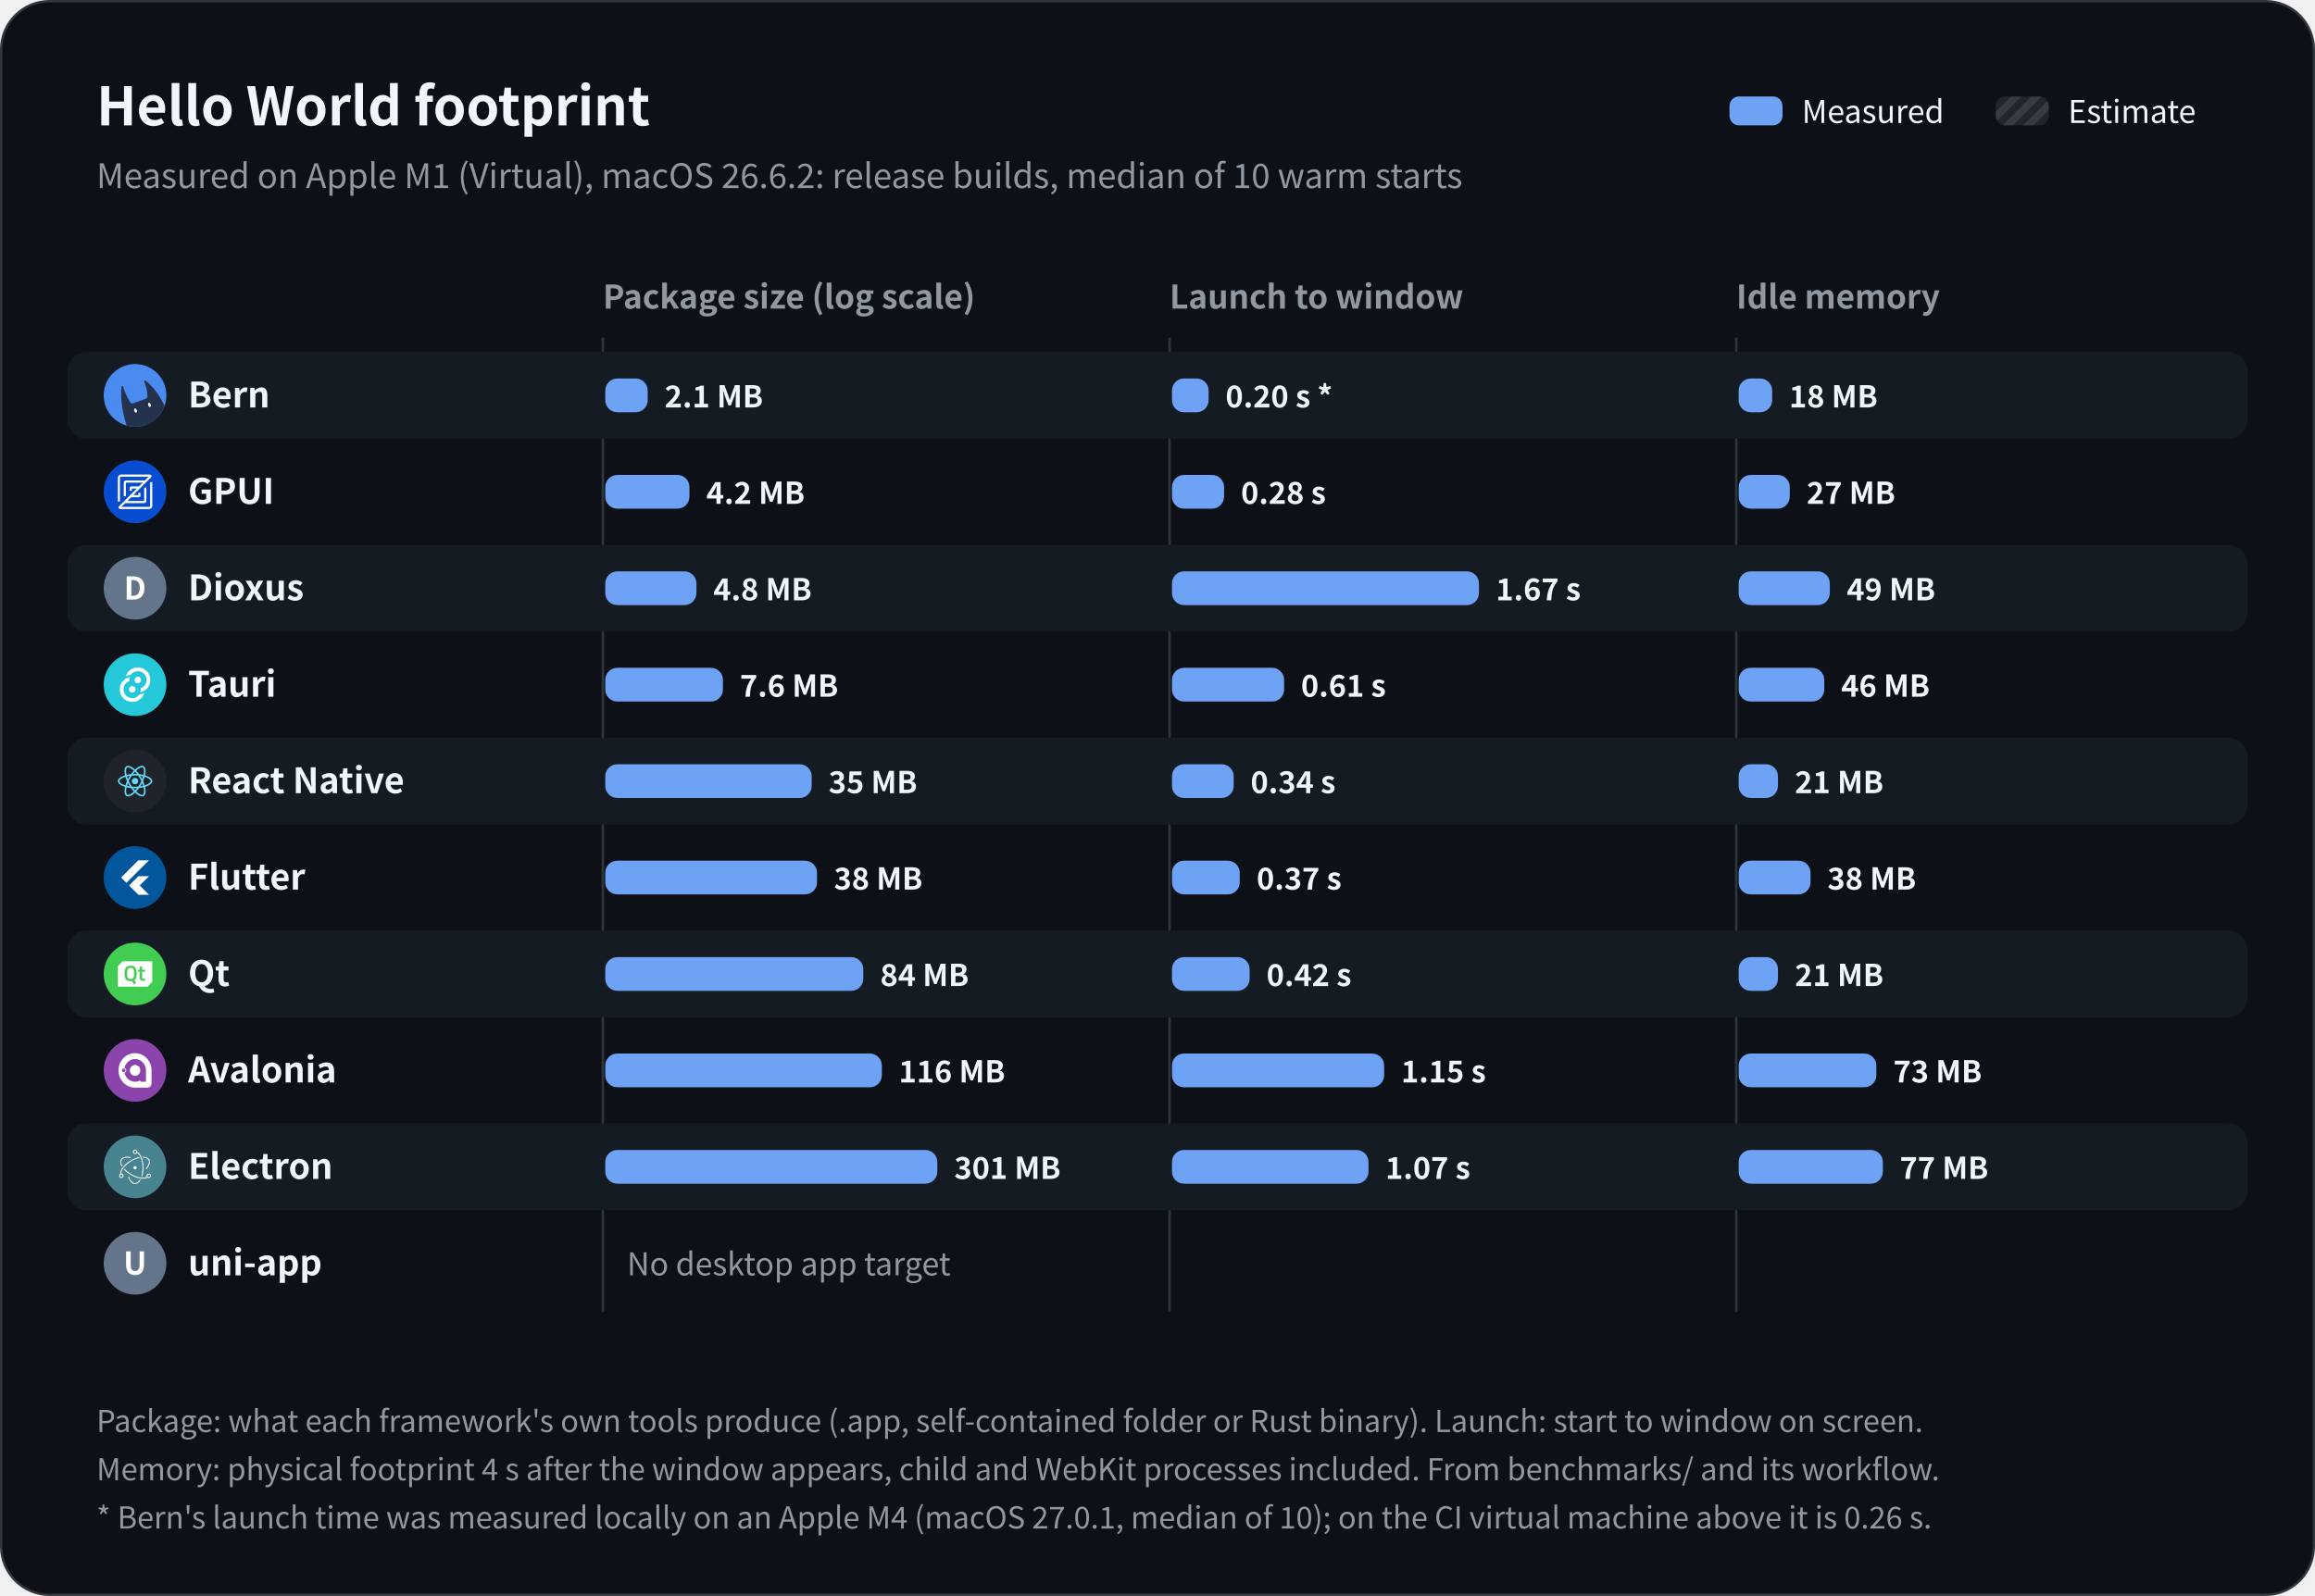
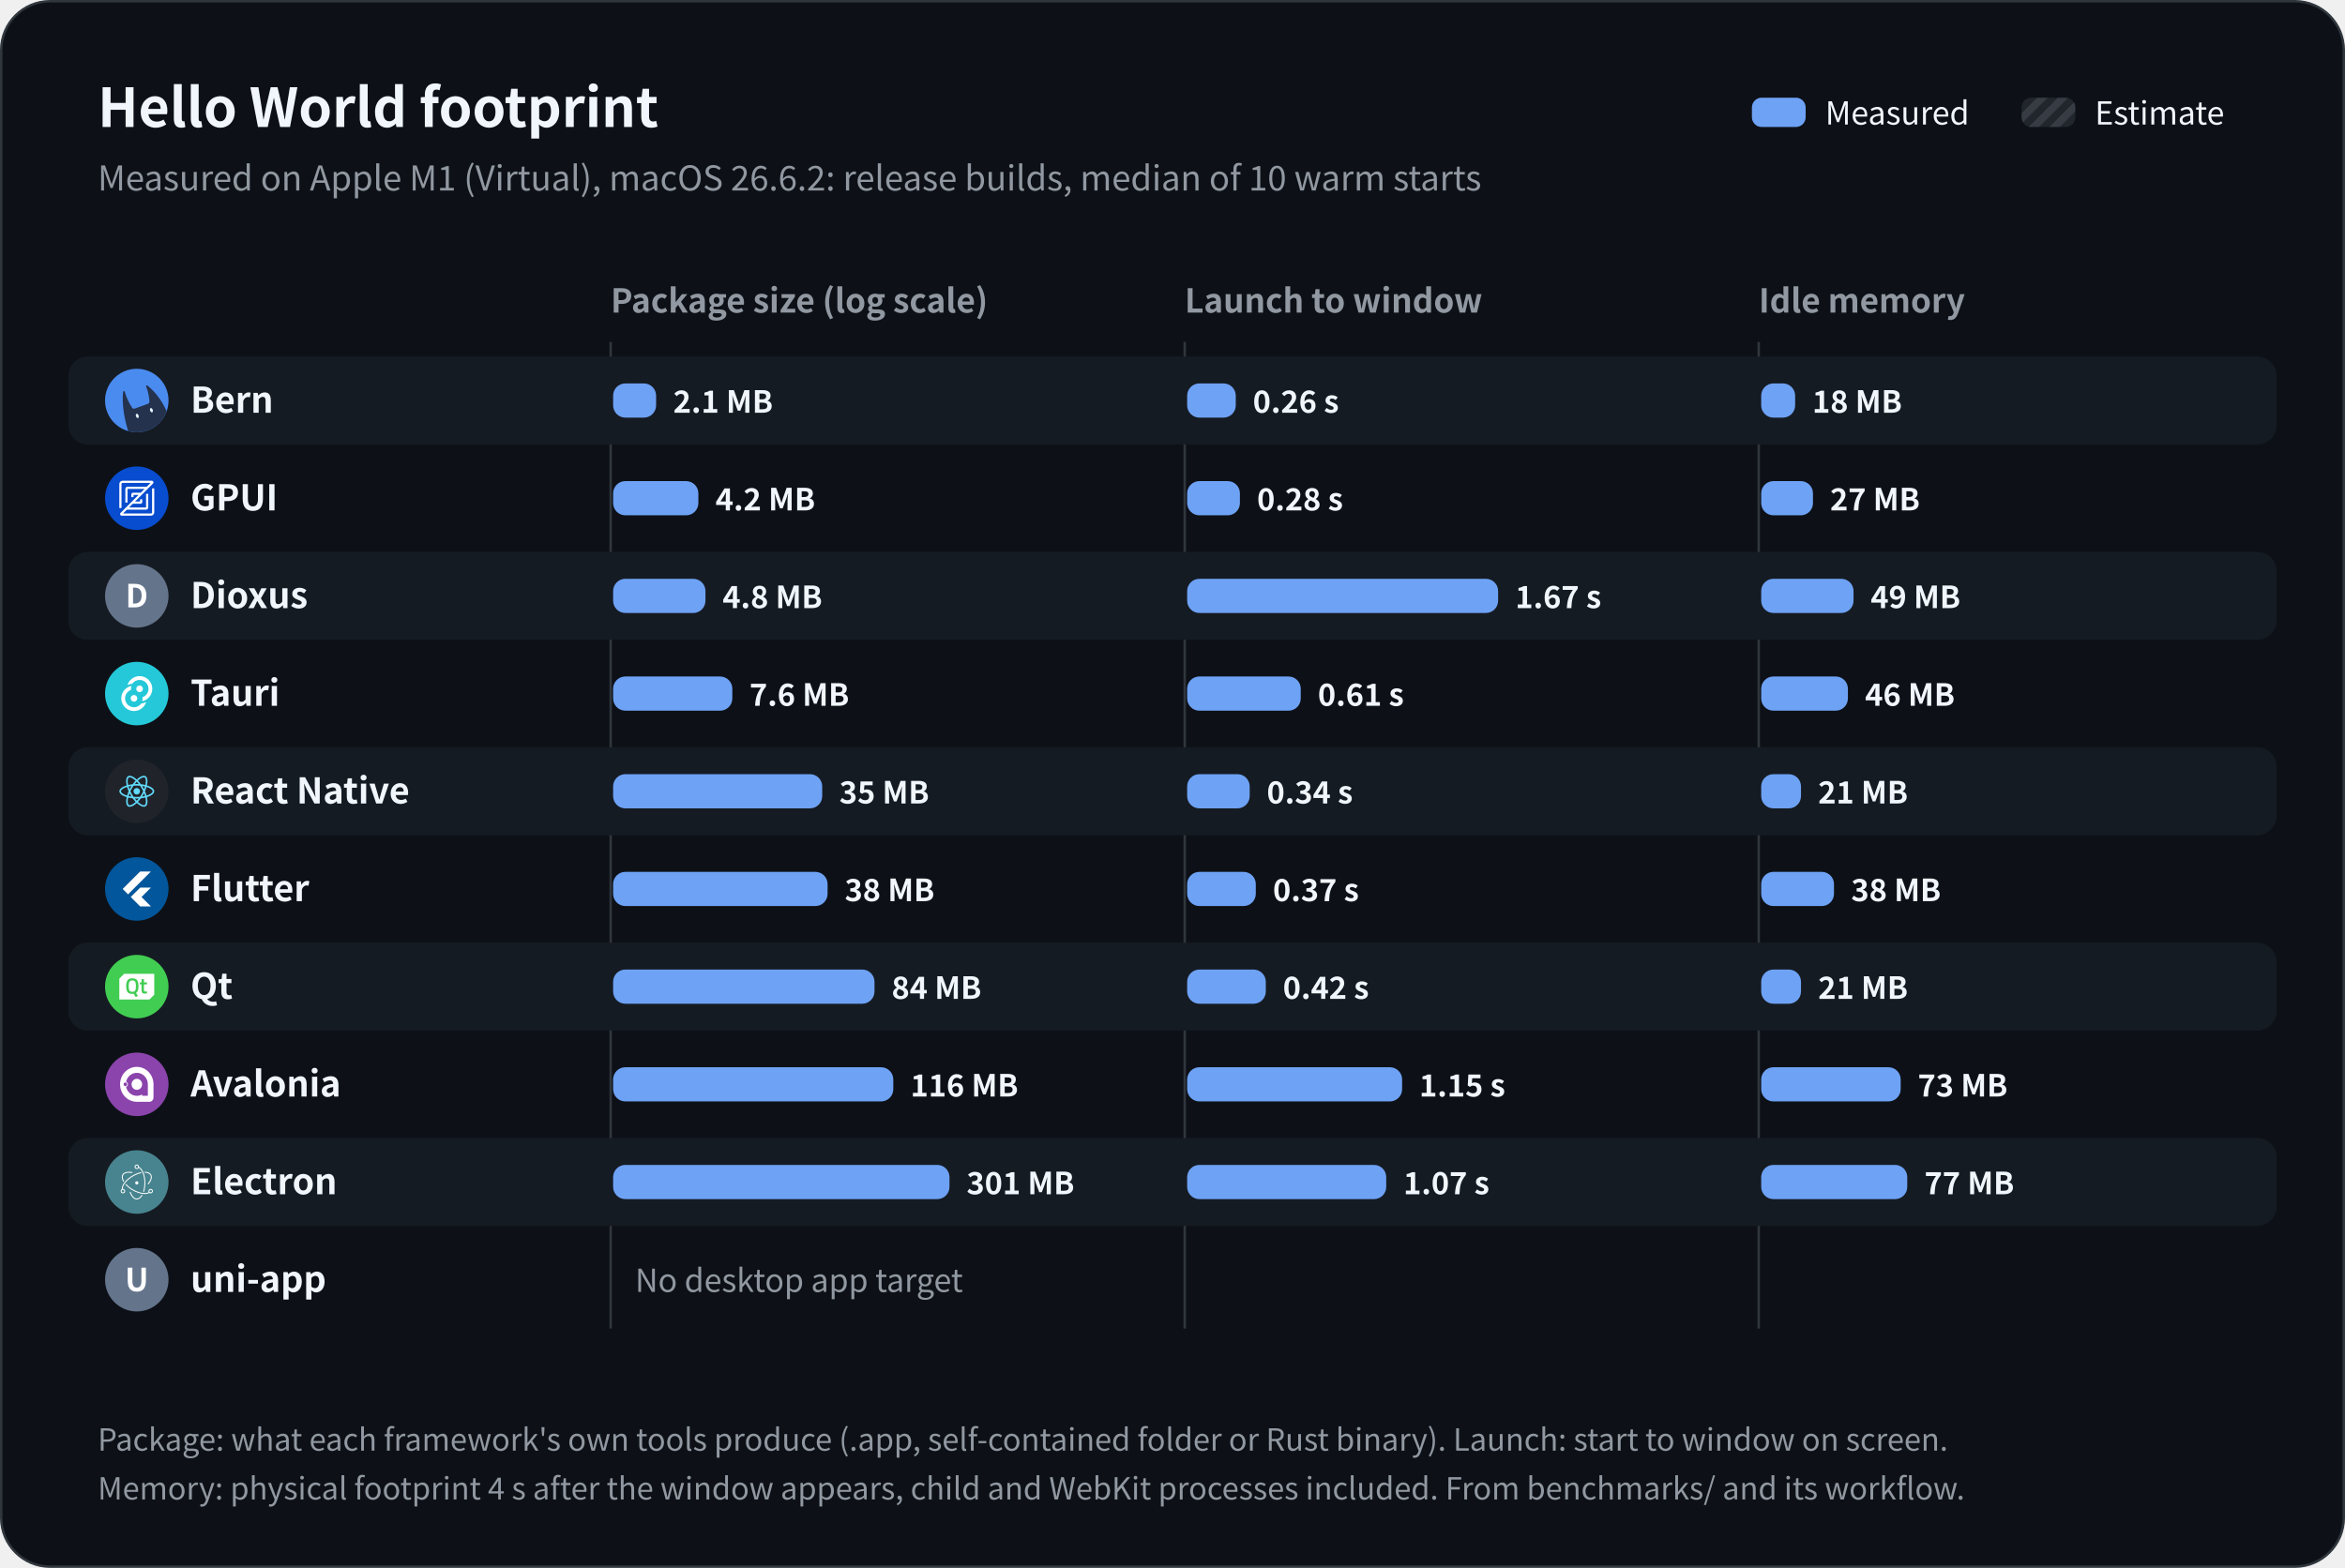
- <svg xmlns="http://www.w3.org/2000/svg" viewBox="0 0 960 662" width="960" height="662" font-family="-apple-system, BlinkMacSystemFont, 'Segoe UI', 'PingFang SC', 'Hiragino Sans GB', 'Microsoft YaHei', 'Noto Sans CJK SC', 'Helvetica Neue', Arial, sans-serif">
+ <svg xmlns="http://www.w3.org/2000/svg" viewBox="0 0 960 642" width="960" height="642" font-family="-apple-system, BlinkMacSystemFont, 'Segoe UI', 'PingFang SC', 'Hiragino Sans GB', 'Microsoft YaHei', 'Noto Sans CJK SC', 'Helvetica Neue', Arial, sans-serif">
  <defs>
    <symbol id="bern-logo" viewBox="0 0 1024 1024">
      <defs>
        <clipPath id="bern-symbol-disc">
          <circle cx="512" cy="512" r="512" />
        </clipPath>
      </defs>
      <g clip-path="url(#bern-symbol-disc)">
        <rect width="1024" height="1024" fill="#4A8BEF" />
        <path fill="#24324D" d="M 290.4 372.1 C 270.7 579.3 309.8 827.6 392.0 1060.0 L 1100 1100 L 1060.0 880.0 C 1013.0 692.2 904.4 451.5 684.3 270.5 A 14 14 0 0 0 662.4 286.5 C 693.7 364.2 711.6 444.8 715.3 529.4 A 36 36 0 0 1 691.6 564.9 C 620.6 590.7 549.5 616.5 478.5 642.4 A 36 36 0 0 1 436.0 628.1 C 383.8 547.6 344.6 461.1 317.8 369.5 A 14 14 0 0 0 290.4 372.1 Z" />
        <ellipse rx="22" ry="36" fill="#E8F4FF" transform="translate(520 760) rotate(-20)" />
        <ellipse rx="22" ry="36" fill="#E8F4FF" transform="translate(748 668) rotate(-20)" />
      </g>
    </symbol>
    <marker id="arrow" viewBox="0 0 10 10" refX="8" refY="5" markerWidth="10" markerHeight="10" markerUnits="userSpaceOnUse" orient="auto-start-reverse">
      <path d="M0 0 L10 5 L0 10 z" fill="#484F58" />
    </marker>
    <marker id="arrow-accent" viewBox="0 0 10 10" refX="8" refY="5" markerWidth="11" markerHeight="11" markerUnits="userSpaceOnUse" orient="auto-start-reverse">
      <path d="M0 0 L10 5 L0 10 z" fill="#6EA2F5" />
    </marker>
  </defs>
-   <rect x="0.5" y="0.5" width="959" height="661" rx="20" fill="#0D1117" stroke="#30363D" />
+   <rect x="0.5" y="0.5" width="959" height="641" rx="20" fill="#0D1117" stroke="#30363D" />
  <defs>
    <pattern id="hatch" width="6" height="6" patternUnits="userSpaceOnUse" patternTransform="rotate(45)">
      <rect width="6" height="6" fill="#21262D" />
      <rect width="3" height="6" fill="#484F58" opacity="0.55" />
    </pattern>
  </defs>
  <text x="40" y="52" font-size="22" font-weight="700" fill="#F0F6FC">Hello World footprint</text>
  <text x="40" y="78" font-size="14" fill="#9198A1">Measured on Apple M1 (Virtual), macOS 26.6.2: release builds, median of 10 warm starts</text>
  <text x="857.6" y="51" font-size="13" fill="#F0F6FC">Estimate</text>
  <rect x="827.6" y="40" width="22" height="12" rx="4" fill="url(#hatch)" />
  <text x="747.2" y="51" font-size="13" fill="#F0F6FC">Measured</text>
  <rect x="717.2" y="40" width="22" height="12" rx="4" fill="#6EA2F5" />
  <text x="250" y="128" font-size="13.5" font-weight="600" fill="#9198A1">Package size (log scale)</text>
  <line x1="250" y1="140" x2="250" y2="544" stroke="#30363D" />
  <text x="485" y="128" font-size="13.5" font-weight="600" fill="#9198A1">Launch to window</text>
  <line x1="485" y1="140" x2="485" y2="544" stroke="#30363D" />
  <text x="720" y="128" font-size="13.5" font-weight="600" fill="#9198A1">Idle memory</text>
  <line x1="720" y1="140" x2="720" y2="544" stroke="#30363D" />
  <rect x="28" y="146.0" width="904" height="36" rx="8" fill="#151B23" />
  <use href="#bern-logo" x="43.0" y="151.0" width="26.0" height="26.0" />
  <text x="78" y="169.0" font-size="14.5" font-weight="700" fill="#F0F6FC">Bern</text>
  <rect x="251" y="157.0" width="17.6" height="14" rx="5" fill="#6EA2F5" />
  <text x="275.6" y="169.0" font-size="12.5" font-weight="700" fill="#F0F6FC">2.1 MB</text>
-   <rect x="486" y="157.0" width="15.2" height="14" rx="5" fill="#6EA2F5" />
-   <text x="508.2" y="169.0" font-size="12.5" font-weight="700" fill="#F0F6FC">0.20 s *</text>
+   <rect x="486" y="157.0" width="19.9" height="14" rx="5" fill="#6EA2F5" />
+   <text x="512.9" y="169.0" font-size="12.5" font-weight="700" fill="#F0F6FC">0.26 s</text>
  <rect x="721" y="157.0" width="13.9" height="14" rx="5" fill="#6EA2F5" />
  <text x="741.9" y="169.0" font-size="12.5" font-weight="700" fill="#F0F6FC">18 MB</text>
  <circle cx="56.0" cy="204.0" r="13.0" fill="#084CCF" />
  <path d="M2.25 1.5a.75.75 0 0 0-.75.75v16.5H0V2.25A2.25 2.25 0 0 1 2.25 0h20.095c1.002 0 1.504 1.212.795 1.92L10.764 14.298h3.486V12.75h1.5v1.922a1.125 1.125 0 0 1-1.125 1.125H9.264l-2.578 2.578h11.689V9h1.5v9.375a1.5 1.5 0 0 1-1.5 1.5H5.185L2.562 22.5H21.75a.75.75 0 0 0 .75-.75V5.25H24v16.5A2.25 2.25 0 0 1 21.75 24H1.655C.653 24 .151 22.788.86 22.08L13.19 9.75H9.75v1.5h-1.5V9.375A1.125 1.125 0 0 1 9.375 8.25h5.314l2.625-2.625H5.625V15h-1.5V5.625a1.5 1.5 0 0 1 1.5-1.5h13.19L21.438 1.5z" fill="#FFFFFF" transform="translate(48.85 196.85) scale(0.5958)" />
  <text x="78" y="209.0" font-size="14.5" font-weight="700" fill="#F0F6FC">GPUI</text>
  <rect x="251" y="197.0" width="34.9" height="14" rx="5" fill="#6EA2F5" />
  <text x="292.9" y="209.0" font-size="12.5" font-weight="700" fill="#F0F6FC">4.2 MB</text>
  <rect x="486" y="197.0" width="21.6" height="14" rx="5" fill="#6EA2F5" />
  <text x="514.6" y="209.0" font-size="12.5" font-weight="700" fill="#F0F6FC">0.28 s</text>
  <rect x="721" y="197.0" width="21.2" height="14" rx="5" fill="#6EA2F5" />
  <text x="749.2" y="209.0" font-size="12.5" font-weight="700" fill="#F0F6FC">27 MB</text>
  <rect x="28" y="226.0" width="904" height="36" rx="8" fill="#151B23" />
  <circle cx="56.0" cy="244.0" r="13.0" fill="#64748B" />
  <text x="56.0" y="248.7" text-anchor="middle" font-size="13.0" font-weight="700" fill="#FFFFFF">D</text>
  <text x="78" y="249.0" font-size="14.5" font-weight="700" fill="#F0F6FC">Dioxus</text>
  <rect x="251" y="237.0" width="37.8" height="14" rx="5" fill="#6EA2F5" />
  <text x="295.8" y="249.0" font-size="12.5" font-weight="700" fill="#F0F6FC">4.8 MB</text>
  <rect x="486" y="237.0" width="127.3" height="14" rx="5" fill="#6EA2F5" />
  <text x="620.3" y="249.0" font-size="12.5" font-weight="700" fill="#F0F6FC">1.67 s</text>
  <rect x="721" y="237.0" width="37.8" height="14" rx="5" fill="#6EA2F5" />
  <text x="765.8" y="249.0" font-size="12.5" font-weight="700" fill="#F0F6FC">49 MB</text>
  <circle cx="56.0" cy="284.0" r="13.0" fill="#24C8D8" />
  <path d="M13.912 0a8.72 8.72 0 0 0-8.308 6.139c1.05-.515 2.18-.845 3.342-.976 2.415-3.363 7.4-3.412 9.88-.097 2.48 3.315 1.025 8.084-2.883 9.45a6.131 6.131 0 0 1-.3 2.762 8.72 8.72 0 0 0 3.01-1.225A8.72 8.72 0 0 0 13.913 0zm.082 6.451a2.284 2.284 0 1 0-.15 4.566 2.284 2.284 0 0 0 .15-4.566zm-5.629.27a8.72 8.72 0 0 0-3.031 1.235 8.72 8.72 0 1 0 13.06 9.913 10.173 10.174 0 0 1-3.343.965 6.125 6.125 0 1 1-7.028-9.343 6.114 6.115 0 0 1 .342-2.772zm1.713 6.27a2.284 2.284 0 0 0-2.284 2.283 2.284 2.284 0 0 0 2.284 2.284 2.284 2.284 0 0 0 2.284-2.284 2.284 2.284 0 0 0-2.284-2.284z" fill="#FFFFFF" transform="translate(48.85 276.85) scale(0.5958)" />
  <text x="78" y="289.0" font-size="14.5" font-weight="700" fill="#F0F6FC">Tauri</text>
  <rect x="251" y="277.0" width="48.8" height="14" rx="5" fill="#6EA2F5" />
  <text x="306.8" y="289.0" font-size="12.5" font-weight="700" fill="#F0F6FC">7.6 MB</text>
  <rect x="486" y="277.0" width="46.5" height="14" rx="5" fill="#6EA2F5" />
  <text x="539.5" y="289.0" font-size="12.5" font-weight="700" fill="#F0F6FC">0.61 s</text>
  <rect x="721" y="277.0" width="35.5" height="14" rx="5" fill="#6EA2F5" />
  <text x="763.5" y="289.0" font-size="12.5" font-weight="700" fill="#F0F6FC">46 MB</text>
  <rect x="28" y="306.0" width="904" height="36" rx="8" fill="#151B23" />
  <circle cx="56.0" cy="324.0" r="13.0" fill="#20232A" />
  <path d="M14.23 12.004a2.236 2.236 0 0 1-2.235 2.236 2.236 2.236 0 0 1-2.236-2.236 2.236 2.236 0 0 1 2.235-2.236 2.236 2.236 0 0 1 2.236 2.236zm2.648-10.69c-1.346 0-3.107.96-4.888 2.622-1.78-1.653-3.542-2.602-4.887-2.602-.41 0-.783.093-1.106.278-1.375.793-1.683 3.264-.973 6.365C1.98 8.917 0 10.42 0 12.004c0 1.59 1.99 3.097 5.043 4.03-.704 3.113-.39 5.588.988 6.38.32.187.69.275 1.102.275 1.345 0 3.107-.96 4.888-2.624 1.78 1.654 3.542 2.603 4.887 2.603.41 0 .783-.09 1.106-.275 1.374-.792 1.683-3.263.973-6.365C22.02 15.096 24 13.59 24 12.004c0-1.59-1.99-3.097-5.043-4.032.704-3.11.39-5.587-.988-6.38-.318-.184-.688-.277-1.092-.278zm-.005 1.09v.006c.225 0 .406.044.558.127.666.382.955 1.835.73 3.704-.054.46-.142.945-.25 1.44-.96-.236-2.006-.417-3.107-.534-.66-.905-1.345-1.727-2.035-2.447 1.592-1.48 3.087-2.292 4.105-2.295zm-9.77.02c1.012 0 2.514.808 4.11 2.28-.686.72-1.37 1.537-2.02 2.442-1.107.117-2.154.298-3.113.538-.112-.49-.195-.964-.254-1.42-.23-1.868.054-3.32.714-3.707.19-.09.4-.127.563-.132zm4.882 3.05c.455.468.91.992 1.36 1.564-.44-.02-.89-.034-1.345-.034-.46 0-.915.01-1.36.034.44-.572.895-1.096 1.345-1.565zM12 8.1c.74 0 1.477.034 2.202.093.406.582.802 1.203 1.183 1.86.372.64.71 1.29 1.018 1.946-.308.655-.646 1.31-1.013 1.95-.38.66-.773 1.288-1.18 1.87-.728.063-1.466.098-2.21.098-.74 0-1.477-.035-2.202-.093-.406-.582-.802-1.204-1.183-1.86-.372-.64-.71-1.29-1.018-1.946.303-.657.646-1.313 1.013-1.954.38-.66.773-1.286 1.18-1.868.728-.064 1.466-.098 2.21-.098zm-3.635.254c-.24.377-.48.763-.704 1.16-.225.39-.435.782-.635 1.174-.265-.656-.49-1.31-.676-1.947.64-.15 1.315-.283 2.015-.386zm7.26 0c.695.103 1.365.23 2.006.387-.18.632-.405 1.282-.66 1.933-.2-.39-.41-.783-.64-1.174-.225-.392-.465-.774-.705-1.146zm3.063.675c.484.15.944.317 1.375.498 1.732.74 2.852 1.708 2.852 2.476-.005.768-1.125 1.74-2.857 2.475-.42.18-.88.342-1.355.493-.28-.958-.646-1.956-1.1-2.98.45-1.017.81-2.01 1.085-2.964zm-13.395.004c.278.96.645 1.957 1.1 2.98-.45 1.017-.812 2.01-1.086 2.964-.484-.15-.944-.318-1.37-.5-1.732-.737-2.852-1.706-2.852-2.474 0-.768 1.12-1.742 2.852-2.476.42-.18.88-.342 1.356-.494zm11.678 4.28c.265.657.49 1.312.676 1.948-.64.157-1.316.29-2.016.39.24-.375.48-.762.705-1.158.225-.39.435-.788.636-1.18zm-9.945.02c.2.392.41.783.64 1.175.23.39.465.772.705 1.143-.695-.102-1.365-.23-2.006-.386.18-.63.406-1.282.66-1.933zM17.92 16.32c.112.493.2.968.254 1.423.23 1.868-.054 3.32-.714 3.708-.147.09-.338.128-.563.128-1.012 0-2.514-.807-4.11-2.28.686-.72 1.37-1.536 2.02-2.44 1.107-.118 2.154-.3 3.113-.54zm-11.83.01c.96.234 2.006.415 3.107.532.66.905 1.345 1.727 2.035 2.446-1.595 1.483-3.092 2.295-4.11 2.295-.22-.005-.406-.05-.553-.132-.666-.38-.955-1.834-.73-3.703.054-.46.142-.944.25-1.438zm4.56.64c.44.02.89.034 1.345.034.46 0 .915-.01 1.36-.034-.44.572-.895 1.095-1.345 1.565-.455-.47-.91-.993-1.36-1.565z" fill="#61DAFB" transform="translate(48.85 316.85) scale(0.5958)" />
  <text x="78" y="329.0" font-size="14.5" font-weight="700" fill="#F0F6FC">React Native</text>
  <rect x="251" y="317.0" width="85.6" height="14" rx="5" fill="#6EA2F5" />
  <text x="343.6" y="329.0" font-size="12.5" font-weight="700" fill="#F0F6FC">35 MB</text>
  <rect x="486" y="317.0" width="25.6" height="14" rx="5" fill="#6EA2F5" />
  <text x="518.6" y="329.0" font-size="12.5" font-weight="700" fill="#F0F6FC">0.34 s</text>
  <rect x="721" y="317.0" width="16.3" height="14" rx="5" fill="#6EA2F5" />
  <text x="744.3" y="329.0" font-size="12.5" font-weight="700" fill="#F0F6FC">21 MB</text>
  <circle cx="56.0" cy="364.0" r="13.0" fill="#02569B" />
  <path d="M14.314 0L2.3 12 6 15.7 21.684.013h-7.357zm.014 11.072L7.857 17.53l6.47 6.47H21.7l-6.46-6.468 6.46-6.46h-7.37z" fill="#FFFFFF" transform="translate(48.85 356.85) scale(0.5958)" />
  <text x="78" y="369.0" font-size="14.5" font-weight="700" fill="#F0F6FC">Flutter</text>
  <rect x="251" y="357.0" width="87.8" height="14" rx="5" fill="#6EA2F5" />
  <text x="345.8" y="369.0" font-size="12.5" font-weight="700" fill="#F0F6FC">38 MB</text>
  <rect x="486" y="357.0" width="28.1" height="14" rx="5" fill="#6EA2F5" />
  <text x="521.1" y="369.0" font-size="12.5" font-weight="700" fill="#F0F6FC">0.37 s</text>
  <rect x="721" y="357.0" width="29.8" height="14" rx="5" fill="#6EA2F5" />
  <text x="757.8" y="369.0" font-size="12.5" font-weight="700" fill="#F0F6FC">38 MB</text>
  <rect x="28" y="386.0" width="904" height="36" rx="8" fill="#151B23" />
  <circle cx="56.0" cy="404.0" r="13.0" fill="#41CD52" />
  <path d="M21.693 3.162H3.33L0 6.49v14.348h20.671L24 17.51V3.162zM12.785 18.4l-1.562.728-1.35-2.217c-.196.057-.499.09-.924.09-1.579 0-2.683-.425-3.305-1.276-.622-.85-.932-2.2-.932-4.033 0-1.84.319-3.206.949-4.098.63-.892 1.726-1.341 3.288-1.341 1.562 0 2.658.441 3.28 1.333.63.883.94 2.25.94 4.098 0 1.219-.13 2.2-.384 2.945-.261.752-.679 1.325-1.268 1.718zm4.736-1.587c-.858 0-1.447-.196-1.766-.59-.32-.392-.483-1.136-.483-2.232v-3.534H14.11V9.051h1.162V6.843h1.644V9.05h2.094v1.415h-2.094v3.346c0 .622.05 1.03.14 1.227.09.204.326.303.695.303l1.243-.05.073 1.326c-.67.13-1.186.196-1.546.196zm-8.58-9.08c-.95 0-1.604.311-1.963.94-.352.63-.532 1.629-.532 3.011 0 1.374.172 2.364.515 2.953.344.589 1.006.892 1.98.892.973 0 1.628-.295 1.971-.876.335-.58.507-1.57.507-2.953 0-1.39-.172-2.396-.523-3.026-.352-.63-1.006-.94-1.955-.94Z" fill="#FFFFFF" transform="translate(48.85 396.85) scale(0.5958)" />
  <text x="78" y="409.0" font-size="14.5" font-weight="700" fill="#F0F6FC">Qt</text>
  <rect x="251" y="397.0" width="107.0" height="14" rx="5" fill="#6EA2F5" />
  <text x="365.0" y="409.0" font-size="12.5" font-weight="700" fill="#F0F6FC">84 MB</text>
  <rect x="486" y="397.0" width="32.2" height="14" rx="5" fill="#6EA2F5" />
  <text x="525.2" y="409.0" font-size="12.5" font-weight="700" fill="#F0F6FC">0.42 s</text>
  <rect x="721" y="397.0" width="16.3" height="14" rx="5" fill="#6EA2F5" />
  <text x="744.3" y="409.0" font-size="12.5" font-weight="700" fill="#F0F6FC">21 MB</text>
  <circle cx="56.0" cy="444.0" r="13.0" fill="#8B44AC" />
  <path d="M12.034 8.208c-2.003 0-3.627 1.696-3.627 3.789s1.624 3.789 3.627 3.789 3.627-1.697 3.627-3.79-1.624-3.788-3.627-3.788m-7.392 2.067c.72.211 1.248.902 1.248 1.722s-.528 1.51-1.248 1.721c.752 3.54 3.776 6.188 7.392 6.188 1.316 0 2.554-.35 3.632-.967v.914h3.94v-7.528a5 5 0 0 0 0-.224v-.104c0-4.369-3.39-7.91-7.572-7.91-3.616 0-6.64 2.648-7.392 6.188m-.5 2.982c.67 0 1.212-.567 1.212-1.266s-.542-1.265-1.212-1.265-1.211.566-1.211 1.265c0 .7.542 1.266 1.211 1.266M20.682 24H11.8C5.549 23.887.515 18.556.515 12c0-6.627 5.143-12 11.487-12 6.241 0 11.32 5.2 11.483 11.678l-.02 9.743C23.3 22.876 22.12 24 20.683 24" fill="#FFFFFF" transform="translate(48.85 436.85) scale(0.5958)" />
  <text x="78" y="449.0" font-size="14.5" font-weight="700" fill="#F0F6FC">Avalonia</text>
  <rect x="251" y="437.0" width="114.7" height="14" rx="5" fill="#6EA2F5" />
  <text x="372.7" y="449.0" font-size="12.5" font-weight="700" fill="#F0F6FC">116 MB</text>
  <rect x="486" y="437.0" width="88.0" height="14" rx="5" fill="#6EA2F5" />
  <text x="581.0" y="449.0" font-size="12.5" font-weight="700" fill="#F0F6FC">1.15 s</text>
  <rect x="721" y="437.0" width="57.1" height="14" rx="5" fill="#6EA2F5" />
  <text x="785.1" y="449.0" font-size="12.5" font-weight="700" fill="#F0F6FC">73 MB</text>
  <rect x="28" y="466.0" width="904" height="36" rx="8" fill="#151B23" />
  <circle cx="56.0" cy="484.0" r="13.0" fill="#47848F" />
  <path d="M12.011 0c-.85 0-1.539.689-1.539 1.539 0 .85.689 1.539 1.539 1.539.595 0 1.11-.338 1.366-.832 2.221 1.268 3.847 5.473 3.847 10.362 0 2.071-.289 4.056-.825 5.769a.322.322 0 0 0 .211.403.322.322 0 0 0 .403-.211c.556-1.776.854-3.825.854-5.96 0-5.193-1.772-9.686-4.321-11.003.001-.022.004-.044.004-.067 0-.85-.689-1.539-1.539-1.539zm0 .643a.896.896 0 1 1 0 1.792.896.896 0 1 1 0-1.792zm-5.486 4.305c-2.067.007-3.647.665-4.388 1.948-.738 1.277-.527 2.971.511 4.781a.322.322 0 0 0 .558-.32C2.271 9.727 2.089 8.266 2.694 7.218c.821-1.422 3.033-1.955 5.932-1.427a.322.322 0 0 0 .115-.633c-.784-.143-1.527-.212-2.216-.21zm11.052.018a.322.322 0 0 0-.008.643c1.834.024 3.156.596 3.75 1.626.819 1.419.18 3.595-1.718 5.837a.322.322 0 0 0 .038.454.322.322 0 0 0 .453-.038c2.054-2.426 2.771-4.866 1.784-6.574-.726-1.257-2.26-1.921-4.299-1.947zm-2.698.292a.323.323 0 0 0-.065.007c-1.857.398-3.833 1.175-5.731 2.271-4.57 2.638-7.592 6.495-7.36 9.372-.473.263-.793.766-.793 1.345 0 .85.689 1.539 1.539 1.539.85 0 1.539-.689 1.539-1.539 0-.85-.689-1.539-1.539-1.539-.038 0-.075.003-.113.006-.1-2.56 2.743-6.141 7.048-8.627 1.841-1.063 3.755-1.816 5.545-2.2a.322.322 0 0 0-.07-.636zm-2.879 6.236a1.119 1.119 0 0 0-.224.025c-.601.13-.983.723-.853 1.324.13.601.723.983 1.324.853.601-.13.983-.723.853-1.324-.114-.526-.582-.884-1.099-.879zM4.532 13.341a.321.321 0 0 0-.232.084.321.321 0 0 0-.021.454c1.268 1.394 2.916 2.701 4.795 3.786 4.415 2.549 9.106 3.285 11.561 1.839a1.53 1.53 0 0 0 .897.29c.85 0 1.539-.689 1.539-1.539 0-.85-.689-1.539-1.539-1.539-.85 0-1.539.689-1.539 1.539 0 .276.074.534.201.758-2.245 1.214-6.631.5-10.798-1.905-1.823-1.052-3.418-2.318-4.64-3.661a.321.321 0 0 0-.223-.105zm-2.063 4.017a.896.896 0 1 1 0 1.792.896.896 0 1 1 0-1.792zm19.062 0a.896.896 0 1 1 0 1.792.891.891 0 0 1-.586-.219c-.003-.004-.004-.008-.007-.012a.32.32 0 0 0-.096-.091.896.896 0 0 1 .689-1.469zm-14.005 1.368a.322.322 0 0 0-.321.43C8.279 22.154 10.036 24 12.011 24c1.441 0 2.773-.982 3.813-2.711a.322.322 0 0 0-.11-.441.322.322 0 0 0-.442.11c-.934 1.554-2.081 2.399-3.261 2.399-1.641 0-3.208-1.647-4.2-4.418a.322.322 0 0 0-.285-.213z" fill="#FFFFFF" transform="translate(48.85 476.85) scale(0.5958)" />
  <text x="78" y="489.0" font-size="14.5" font-weight="700" fill="#F0F6FC">Electron</text>
  <rect x="251" y="477.0" width="137.7" height="14" rx="5" fill="#6EA2F5" />
  <text x="395.7" y="489.0" font-size="12.5" font-weight="700" fill="#F0F6FC">301 MB</text>
  <rect x="486" y="477.0" width="81.5" height="14" rx="5" fill="#6EA2F5" />
  <text x="574.5" y="489.0" font-size="12.5" font-weight="700" fill="#F0F6FC">1.07 s</text>
  <rect x="721" y="477.0" width="59.8" height="14" rx="5" fill="#6EA2F5" />
  <text x="787.8" y="489.0" font-size="12.5" font-weight="700" fill="#F0F6FC">77 MB</text>
  <circle cx="56.0" cy="524.0" r="13.0" fill="#64748B" />
  <text x="56.0" y="528.7" text-anchor="middle" font-size="13.0" font-weight="700" fill="#FFFFFF">U</text>
  <text x="78" y="529.0" font-size="14.5" font-weight="600" fill="#F0F6FC">uni-app</text>
  <text x="260" y="529.0" font-size="13" fill="#9198A1">No desktop app target</text>
  <text x="40" y="594" font-size="12.5" fill="#9198A1">Package: what each framework's own tools produce (.app, self-contained folder or Rust binary). Launch: start to window on screen.</text>
  <text x="40" y="614" font-size="12.5" fill="#9198A1">Memory: physical footprint 4 s after the window appears, child and WebKit processes included. From benchmarks/ and its workflow.</text>
-   <text x="40" y="634" font-size="12.5" fill="#9198A1">* Bern's launch time was measured locally on an Apple M4 (macOS 27.0.1, median of 10); on the CI virtual machine above it is 0.26 s.</text>
</svg>
